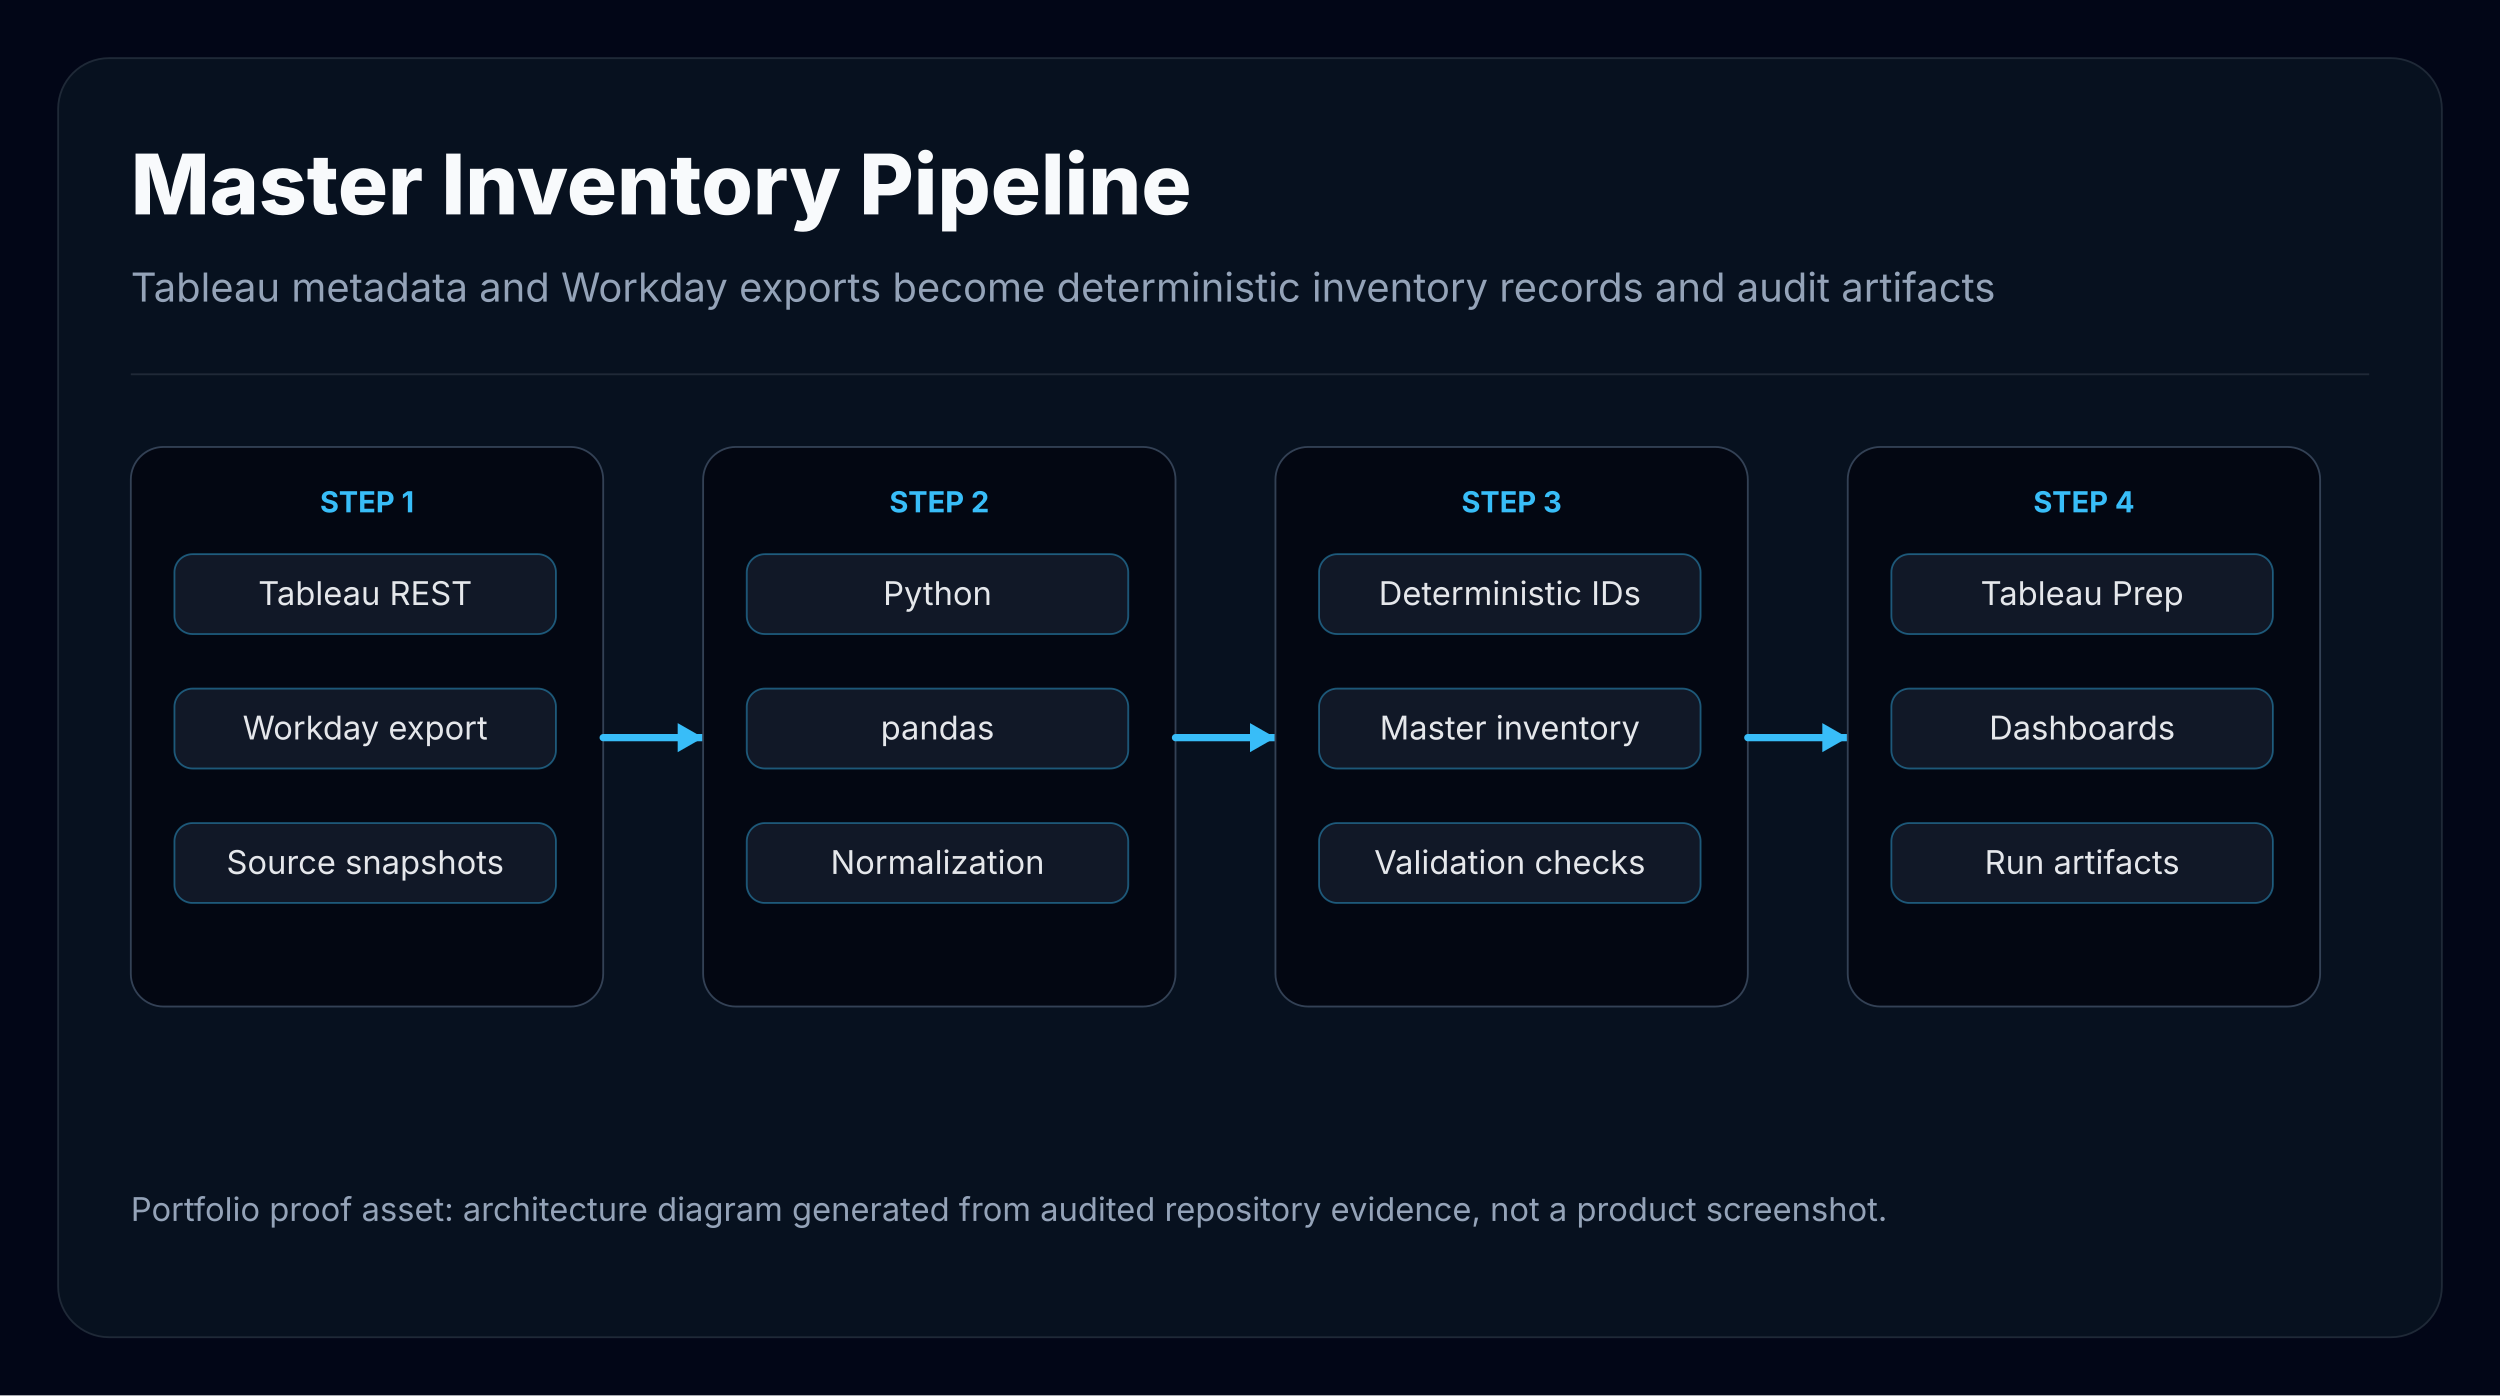
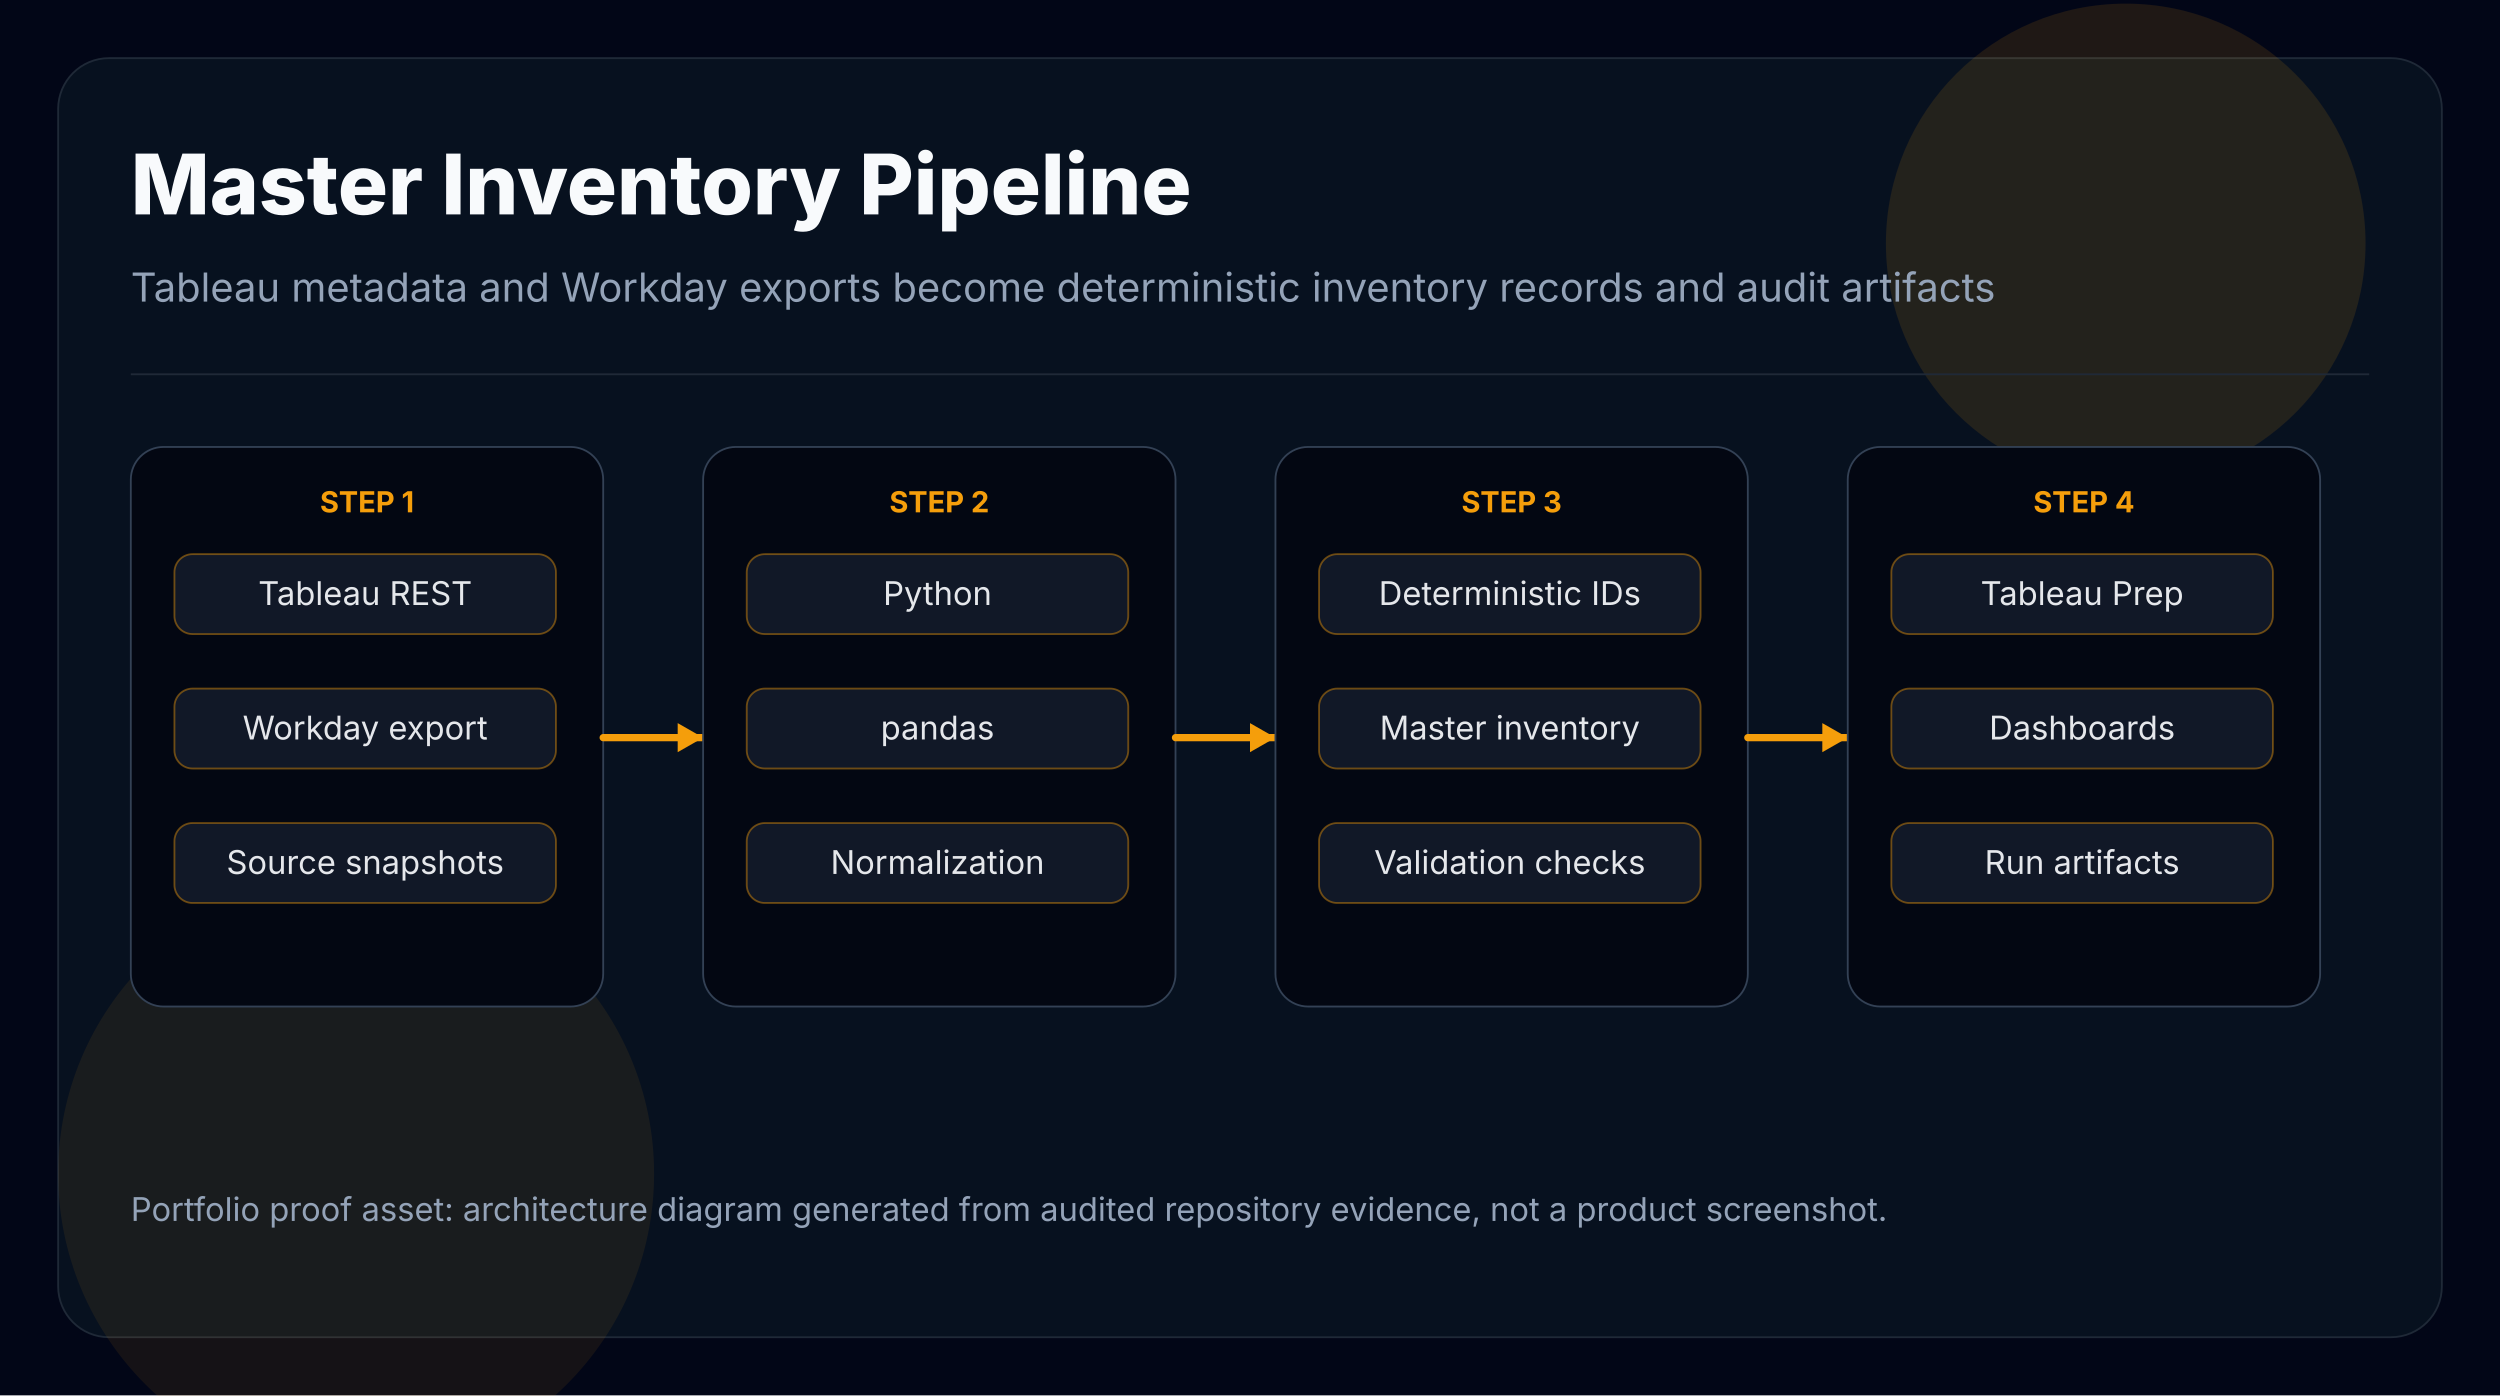
<svg xmlns="http://www.w3.org/2000/svg" width="1376" height="768" viewBox="0 0 1376 768" role="img" aria-labelledby="title desc">
  <rect width="1376" height="768" fill="#020617" />
  <rect x="32" y="32" width="1312" height="704" rx="28" fill="#07111f" stroke="#1f2937" />
+   <circle cx="1170" cy="134" r="132" fill="#f59e0b" opacity="0.12" />
+   <circle cx="196" cy="646" r="164" fill="#f59e0b" opacity="0.08" />
  <text x="72" y="118" font-family="Inter, Arial, sans-serif" font-size="46" font-weight="800" fill="#f8fafc">Master Inventory Pipeline</text>
  <text x="72" y="166" font-family="Inter, Arial, sans-serif" font-size="22" fill="#94a3b8">Tableau metadata and Workday exports become deterministic inventory records and audit artifacts</text>
  <line x1="72" y1="206" x2="1304" y2="206" stroke="#1f2937" />
  <g>
    <rect x="72" y="246" width="260" height="308" rx="18" fill="#030712" stroke="#334155" />
-     <text x="202" y="282" text-anchor="middle" font-family="Inter, Arial, sans-serif" font-size="16" fill="#38bdf8" font-weight="700">STEP 1</text>
-     <rect x="96" y="305" width="210" height="44" rx="10" fill="#111827" stroke="#38bdf8" stroke-opacity="0.42" />
+     <text x="202" y="282" text-anchor="middle" font-family="Inter, Arial, sans-serif" font-size="16" fill="#f59e0b" font-weight="700">STEP 1</text>
+     <rect x="96" y="305" width="210" height="44" rx="10" fill="#111827" stroke="#f59e0b" stroke-opacity="0.42" />
    <text x="201" y="333" text-anchor="middle" font-family="Inter, Arial, sans-serif" font-size="18" fill="#e5e7eb">Tableau REST</text>
-     <rect x="96" y="379" width="210" height="44" rx="10" fill="#111827" stroke="#38bdf8" stroke-opacity="0.42" />
+     <rect x="96" y="379" width="210" height="44" rx="10" fill="#111827" stroke="#f59e0b" stroke-opacity="0.42" />
    <text x="201" y="407" text-anchor="middle" font-family="Inter, Arial, sans-serif" font-size="18" fill="#e5e7eb">Workday export</text>
-     <rect x="96" y="453" width="210" height="44" rx="10" fill="#111827" stroke="#38bdf8" stroke-opacity="0.42" />
+     <rect x="96" y="453" width="210" height="44" rx="10" fill="#111827" stroke="#f59e0b" stroke-opacity="0.42" />
    <text x="201" y="481" text-anchor="middle" font-family="Inter, Arial, sans-serif" font-size="18" fill="#e5e7eb">Source snapshots</text>
-     <path d="M 332 406 C 372 406, 374 406, 387 406" stroke="#38bdf8" stroke-width="4" stroke-linecap="round" fill="none" />
-     <path d="M 387 406 l -14 -8 l 0 16 z" fill="#38bdf8" />
+     <path d="M 332 406 C 372 406, 374 406, 387 406" stroke="#f59e0b" stroke-width="4" stroke-linecap="round" fill="none" />
+     <path d="M 387 406 l -14 -8 l 0 16 z" fill="#f59e0b" />
  </g>
  <g>
    <rect x="387" y="246" width="260" height="308" rx="18" fill="#030712" stroke="#334155" />
-     <text x="517" y="282" text-anchor="middle" font-family="Inter, Arial, sans-serif" font-size="16" fill="#38bdf8" font-weight="700">STEP 2</text>
-     <rect x="411" y="305" width="210" height="44" rx="10" fill="#111827" stroke="#38bdf8" stroke-opacity="0.42" />
+     <text x="517" y="282" text-anchor="middle" font-family="Inter, Arial, sans-serif" font-size="16" fill="#f59e0b" font-weight="700">STEP 2</text>
+     <rect x="411" y="305" width="210" height="44" rx="10" fill="#111827" stroke="#f59e0b" stroke-opacity="0.42" />
    <text x="516" y="333" text-anchor="middle" font-family="Inter, Arial, sans-serif" font-size="18" fill="#e5e7eb">Python</text>
-     <rect x="411" y="379" width="210" height="44" rx="10" fill="#111827" stroke="#38bdf8" stroke-opacity="0.42" />
+     <rect x="411" y="379" width="210" height="44" rx="10" fill="#111827" stroke="#f59e0b" stroke-opacity="0.42" />
    <text x="516" y="407" text-anchor="middle" font-family="Inter, Arial, sans-serif" font-size="18" fill="#e5e7eb">pandas</text>
-     <rect x="411" y="453" width="210" height="44" rx="10" fill="#111827" stroke="#38bdf8" stroke-opacity="0.42" />
+     <rect x="411" y="453" width="210" height="44" rx="10" fill="#111827" stroke="#f59e0b" stroke-opacity="0.42" />
    <text x="516" y="481" text-anchor="middle" font-family="Inter, Arial, sans-serif" font-size="18" fill="#e5e7eb">Normalization</text>
-     <path d="M 647 406 C 687 406, 689 406, 702 406" stroke="#38bdf8" stroke-width="4" stroke-linecap="round" fill="none" />
-     <path d="M 702 406 l -14 -8 l 0 16 z" fill="#38bdf8" />
+     <path d="M 647 406 C 687 406, 689 406, 702 406" stroke="#f59e0b" stroke-width="4" stroke-linecap="round" fill="none" />
+     <path d="M 702 406 l -14 -8 l 0 16 z" fill="#f59e0b" />
  </g>
  <g>
    <rect x="702" y="246" width="260" height="308" rx="18" fill="#030712" stroke="#334155" />
-     <text x="832" y="282" text-anchor="middle" font-family="Inter, Arial, sans-serif" font-size="16" fill="#38bdf8" font-weight="700">STEP 3</text>
-     <rect x="726" y="305" width="210" height="44" rx="10" fill="#111827" stroke="#38bdf8" stroke-opacity="0.42" />
+     <text x="832" y="282" text-anchor="middle" font-family="Inter, Arial, sans-serif" font-size="16" fill="#f59e0b" font-weight="700">STEP 3</text>
+     <rect x="726" y="305" width="210" height="44" rx="10" fill="#111827" stroke="#f59e0b" stroke-opacity="0.42" />
    <text x="831" y="333" text-anchor="middle" font-family="Inter, Arial, sans-serif" font-size="18" fill="#e5e7eb">Deterministic IDs</text>
-     <rect x="726" y="379" width="210" height="44" rx="10" fill="#111827" stroke="#38bdf8" stroke-opacity="0.42" />
+     <rect x="726" y="379" width="210" height="44" rx="10" fill="#111827" stroke="#f59e0b" stroke-opacity="0.42" />
    <text x="831" y="407" text-anchor="middle" font-family="Inter, Arial, sans-serif" font-size="18" fill="#e5e7eb">Master inventory</text>
-     <rect x="726" y="453" width="210" height="44" rx="10" fill="#111827" stroke="#38bdf8" stroke-opacity="0.42" />
+     <rect x="726" y="453" width="210" height="44" rx="10" fill="#111827" stroke="#f59e0b" stroke-opacity="0.42" />
    <text x="831" y="481" text-anchor="middle" font-family="Inter, Arial, sans-serif" font-size="18" fill="#e5e7eb">Validation checks</text>
-     <path d="M 962 406 C 1002 406, 1004 406, 1017 406" stroke="#38bdf8" stroke-width="4" stroke-linecap="round" fill="none" />
-     <path d="M 1017 406 l -14 -8 l 0 16 z" fill="#38bdf8" />
+     <path d="M 962 406 C 1002 406, 1004 406, 1017 406" stroke="#f59e0b" stroke-width="4" stroke-linecap="round" fill="none" />
+     <path d="M 1017 406 l -14 -8 l 0 16 z" fill="#f59e0b" />
  </g>
  <g>
    <rect x="1017" y="246" width="260" height="308" rx="18" fill="#030712" stroke="#334155" />
-     <text x="1147" y="282" text-anchor="middle" font-family="Inter, Arial, sans-serif" font-size="16" fill="#38bdf8" font-weight="700">STEP 4</text>
-     <rect x="1041" y="305" width="210" height="44" rx="10" fill="#111827" stroke="#38bdf8" stroke-opacity="0.42" />
+     <text x="1147" y="282" text-anchor="middle" font-family="Inter, Arial, sans-serif" font-size="16" fill="#f59e0b" font-weight="700">STEP 4</text>
+     <rect x="1041" y="305" width="210" height="44" rx="10" fill="#111827" stroke="#f59e0b" stroke-opacity="0.42" />
    <text x="1146" y="333" text-anchor="middle" font-family="Inter, Arial, sans-serif" font-size="18" fill="#e5e7eb">Tableau Prep</text>
-     <rect x="1041" y="379" width="210" height="44" rx="10" fill="#111827" stroke="#38bdf8" stroke-opacity="0.42" />
+     <rect x="1041" y="379" width="210" height="44" rx="10" fill="#111827" stroke="#f59e0b" stroke-opacity="0.42" />
    <text x="1146" y="407" text-anchor="middle" font-family="Inter, Arial, sans-serif" font-size="18" fill="#e5e7eb">Dashboards</text>
-     <rect x="1041" y="453" width="210" height="44" rx="10" fill="#111827" stroke="#38bdf8" stroke-opacity="0.42" />
+     <rect x="1041" y="453" width="210" height="44" rx="10" fill="#111827" stroke="#f59e0b" stroke-opacity="0.42" />
    <text x="1146" y="481" text-anchor="middle" font-family="Inter, Arial, sans-serif" font-size="18" fill="#e5e7eb">Run artifacts</text>
  </g>
  <text x="72" y="672" font-family="Inter, Arial, sans-serif" font-size="18" fill="#94a3b8">Portfolio proof asset: architecture diagram generated from audited repository evidence, not a product screenshot.</text>
</svg>
